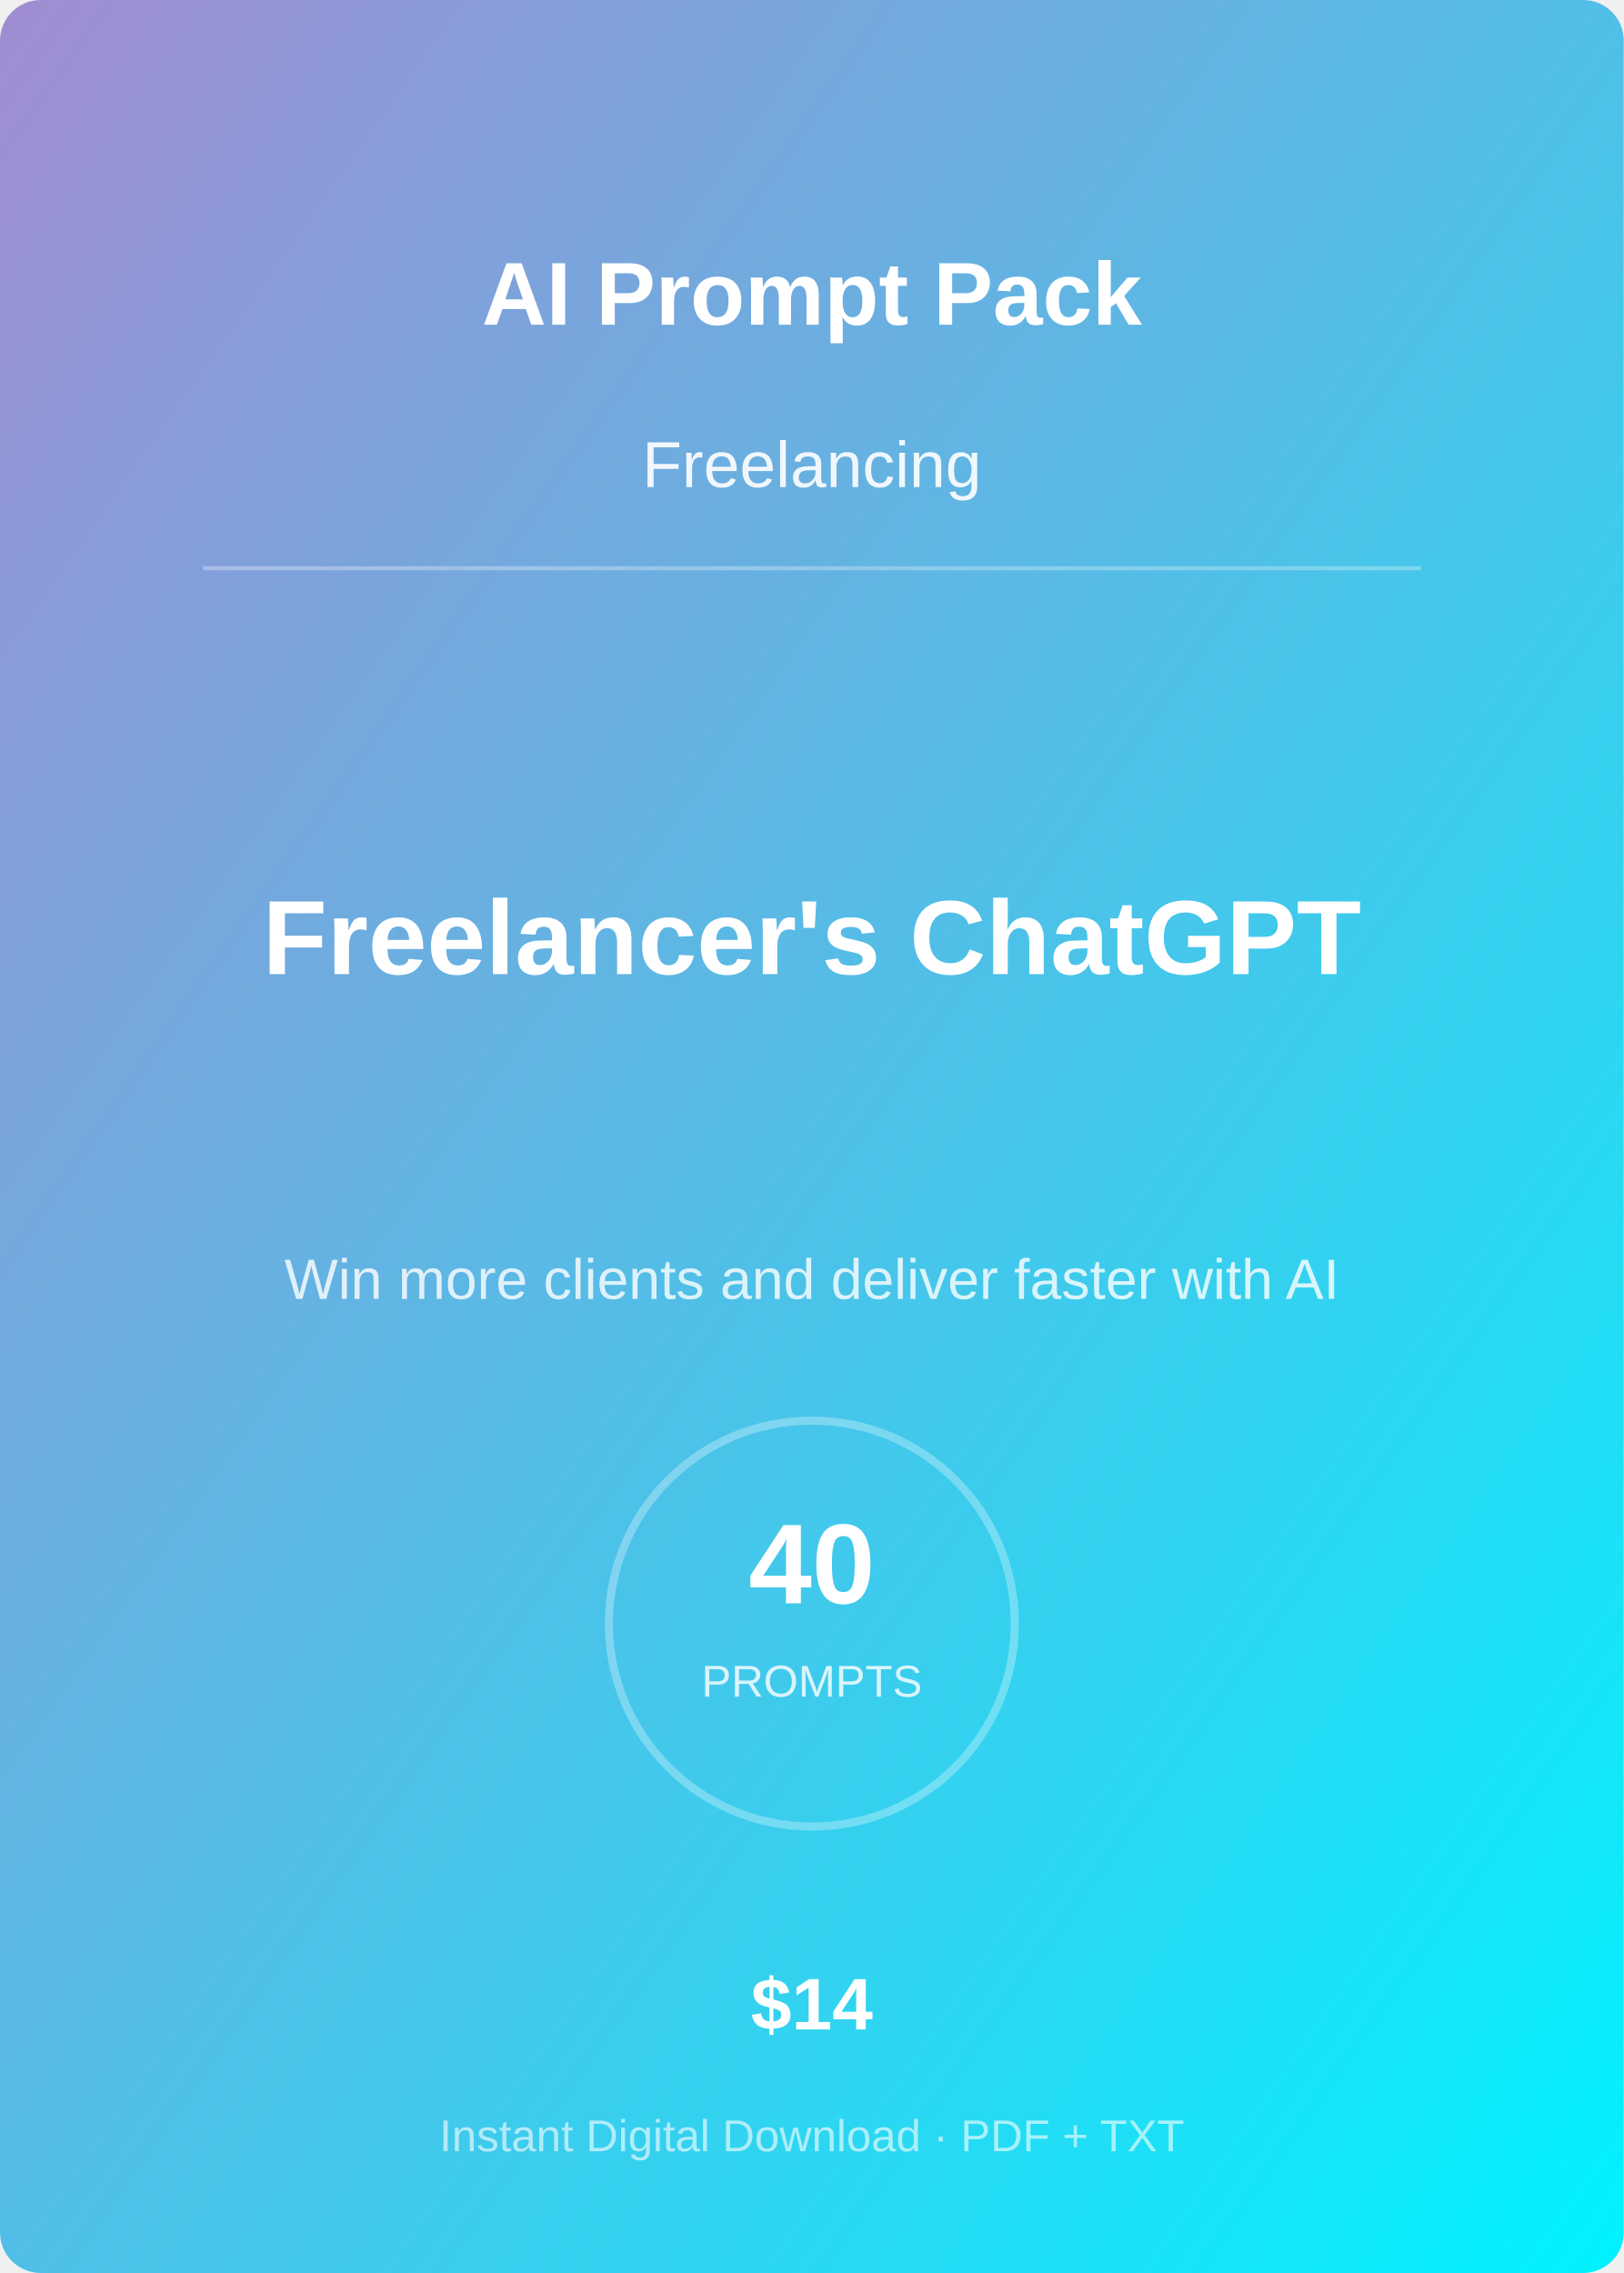
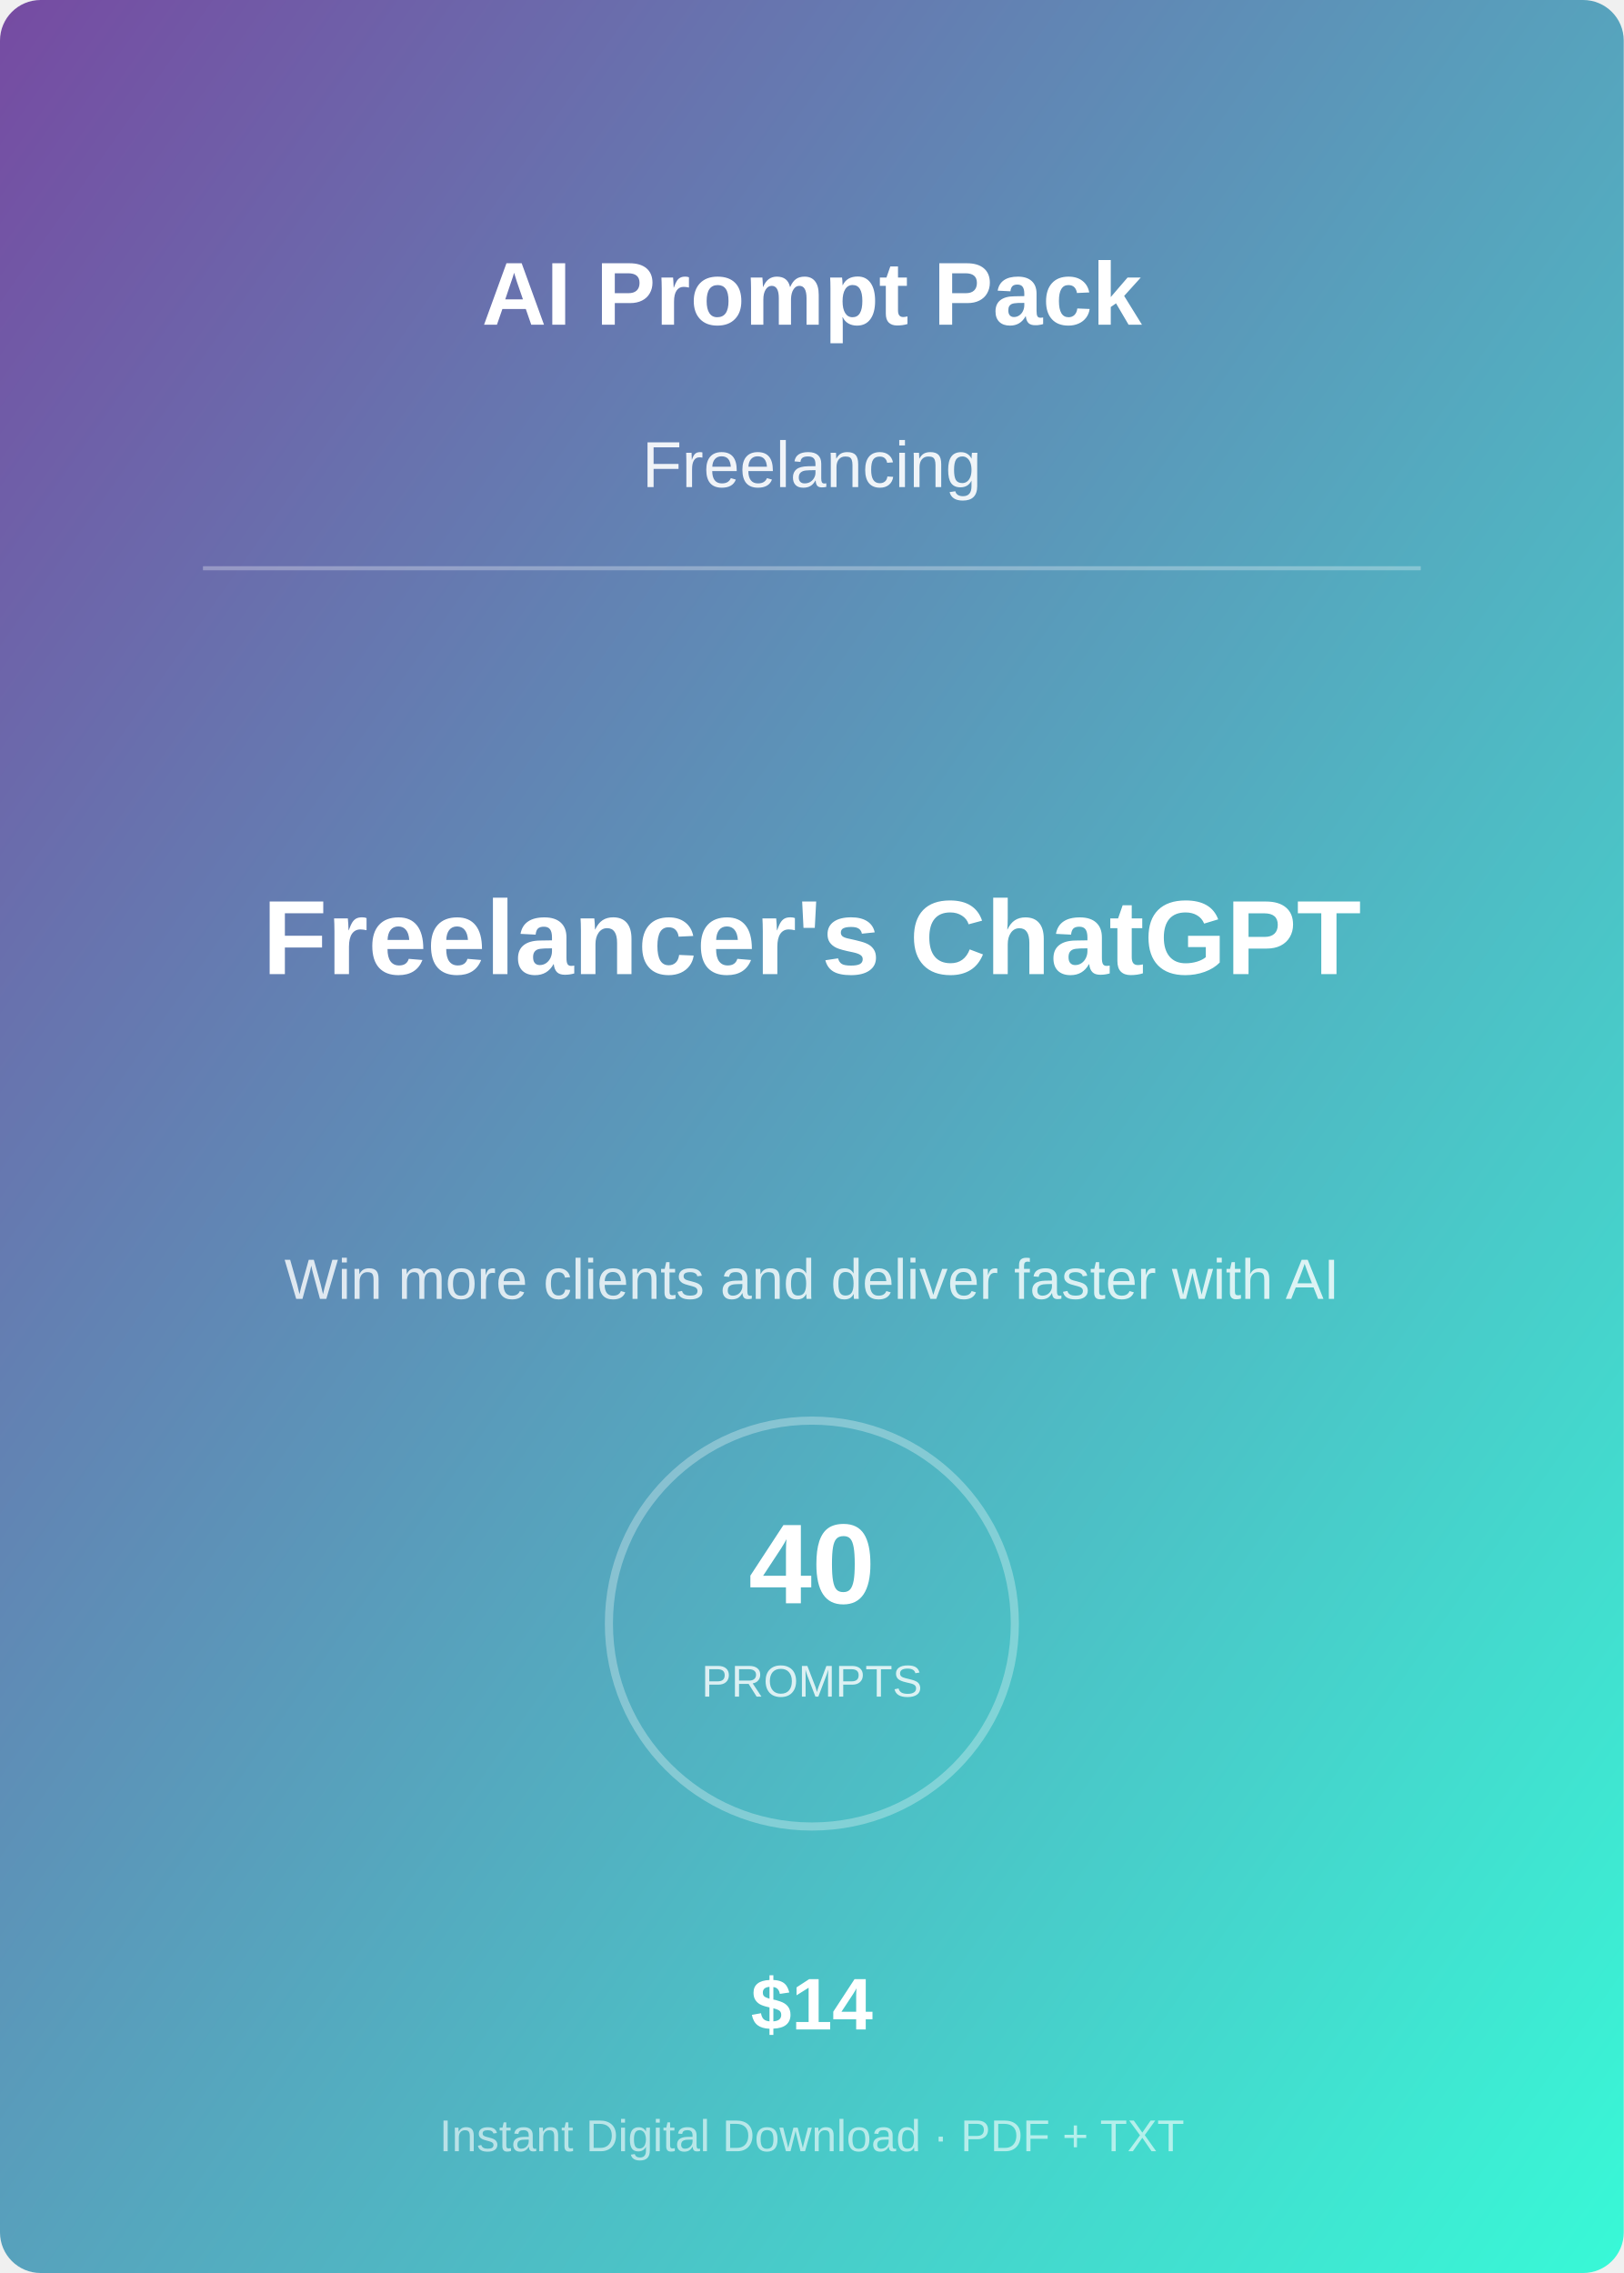
<svg xmlns="http://www.w3.org/2000/svg" viewBox="0 0 400 560">
  <defs>
    <linearGradient id="bg" x1="0%" y1="0%" x2="100%" y2="100%">
-       <stop offset="0%" style="stop-color:#a18cd1" />
-       <stop offset="100%" style="stop-color:#00f2fe" />
+       <stop offset="0%" style="stop-color:#764ba2" />
+       <stop offset="100%" style="stop-color:#38f9d7" />
    </linearGradient>
  </defs>
  <rect width="400" height="560" fill="url(#bg)" rx="10" />
  <text x="200" y="80" text-anchor="middle" font-family="Arial,sans-serif" font-size="22" font-weight="bold" fill="#fff">AI Prompt Pack</text>
  <text x="200" y="120" text-anchor="middle" font-family="Arial,sans-serif" font-size="16" fill="#fff" opacity="0.9">Freelancing</text>
  <line x1="50" y1="140" x2="350" y2="140" stroke="#fff" stroke-width="1" opacity="0.3" />
  <text x="200" y="240" text-anchor="middle" font-family="Arial,sans-serif" font-size="26" font-weight="bold" fill="#fff">Freelancer's ChatGPT</text>
  <text x="200" y="320" text-anchor="middle" font-family="Arial,sans-serif" font-size="14" fill="#fff" opacity="0.8">Win more clients and deliver faster with AI</text>
  <circle cx="200" cy="400" r="50" fill="none" stroke="#fff" stroke-width="2" opacity="0.3" />
  <text x="200" y="395" text-anchor="middle" font-family="Arial,sans-serif" font-size="28" font-weight="bold" fill="#fff">40</text>
  <text x="200" y="418" text-anchor="middle" font-family="Arial,sans-serif" font-size="11" fill="#fff" opacity="0.8">PROMPTS</text>
  <text x="200" y="500" text-anchor="middle" font-family="Arial,sans-serif" font-size="18" font-weight="bold" fill="#fff">$14</text>
  <text x="200" y="530" text-anchor="middle" font-family="Arial,sans-serif" font-size="11" fill="#fff" opacity="0.6">Instant Digital Download · PDF + TXT</text>
</svg>
